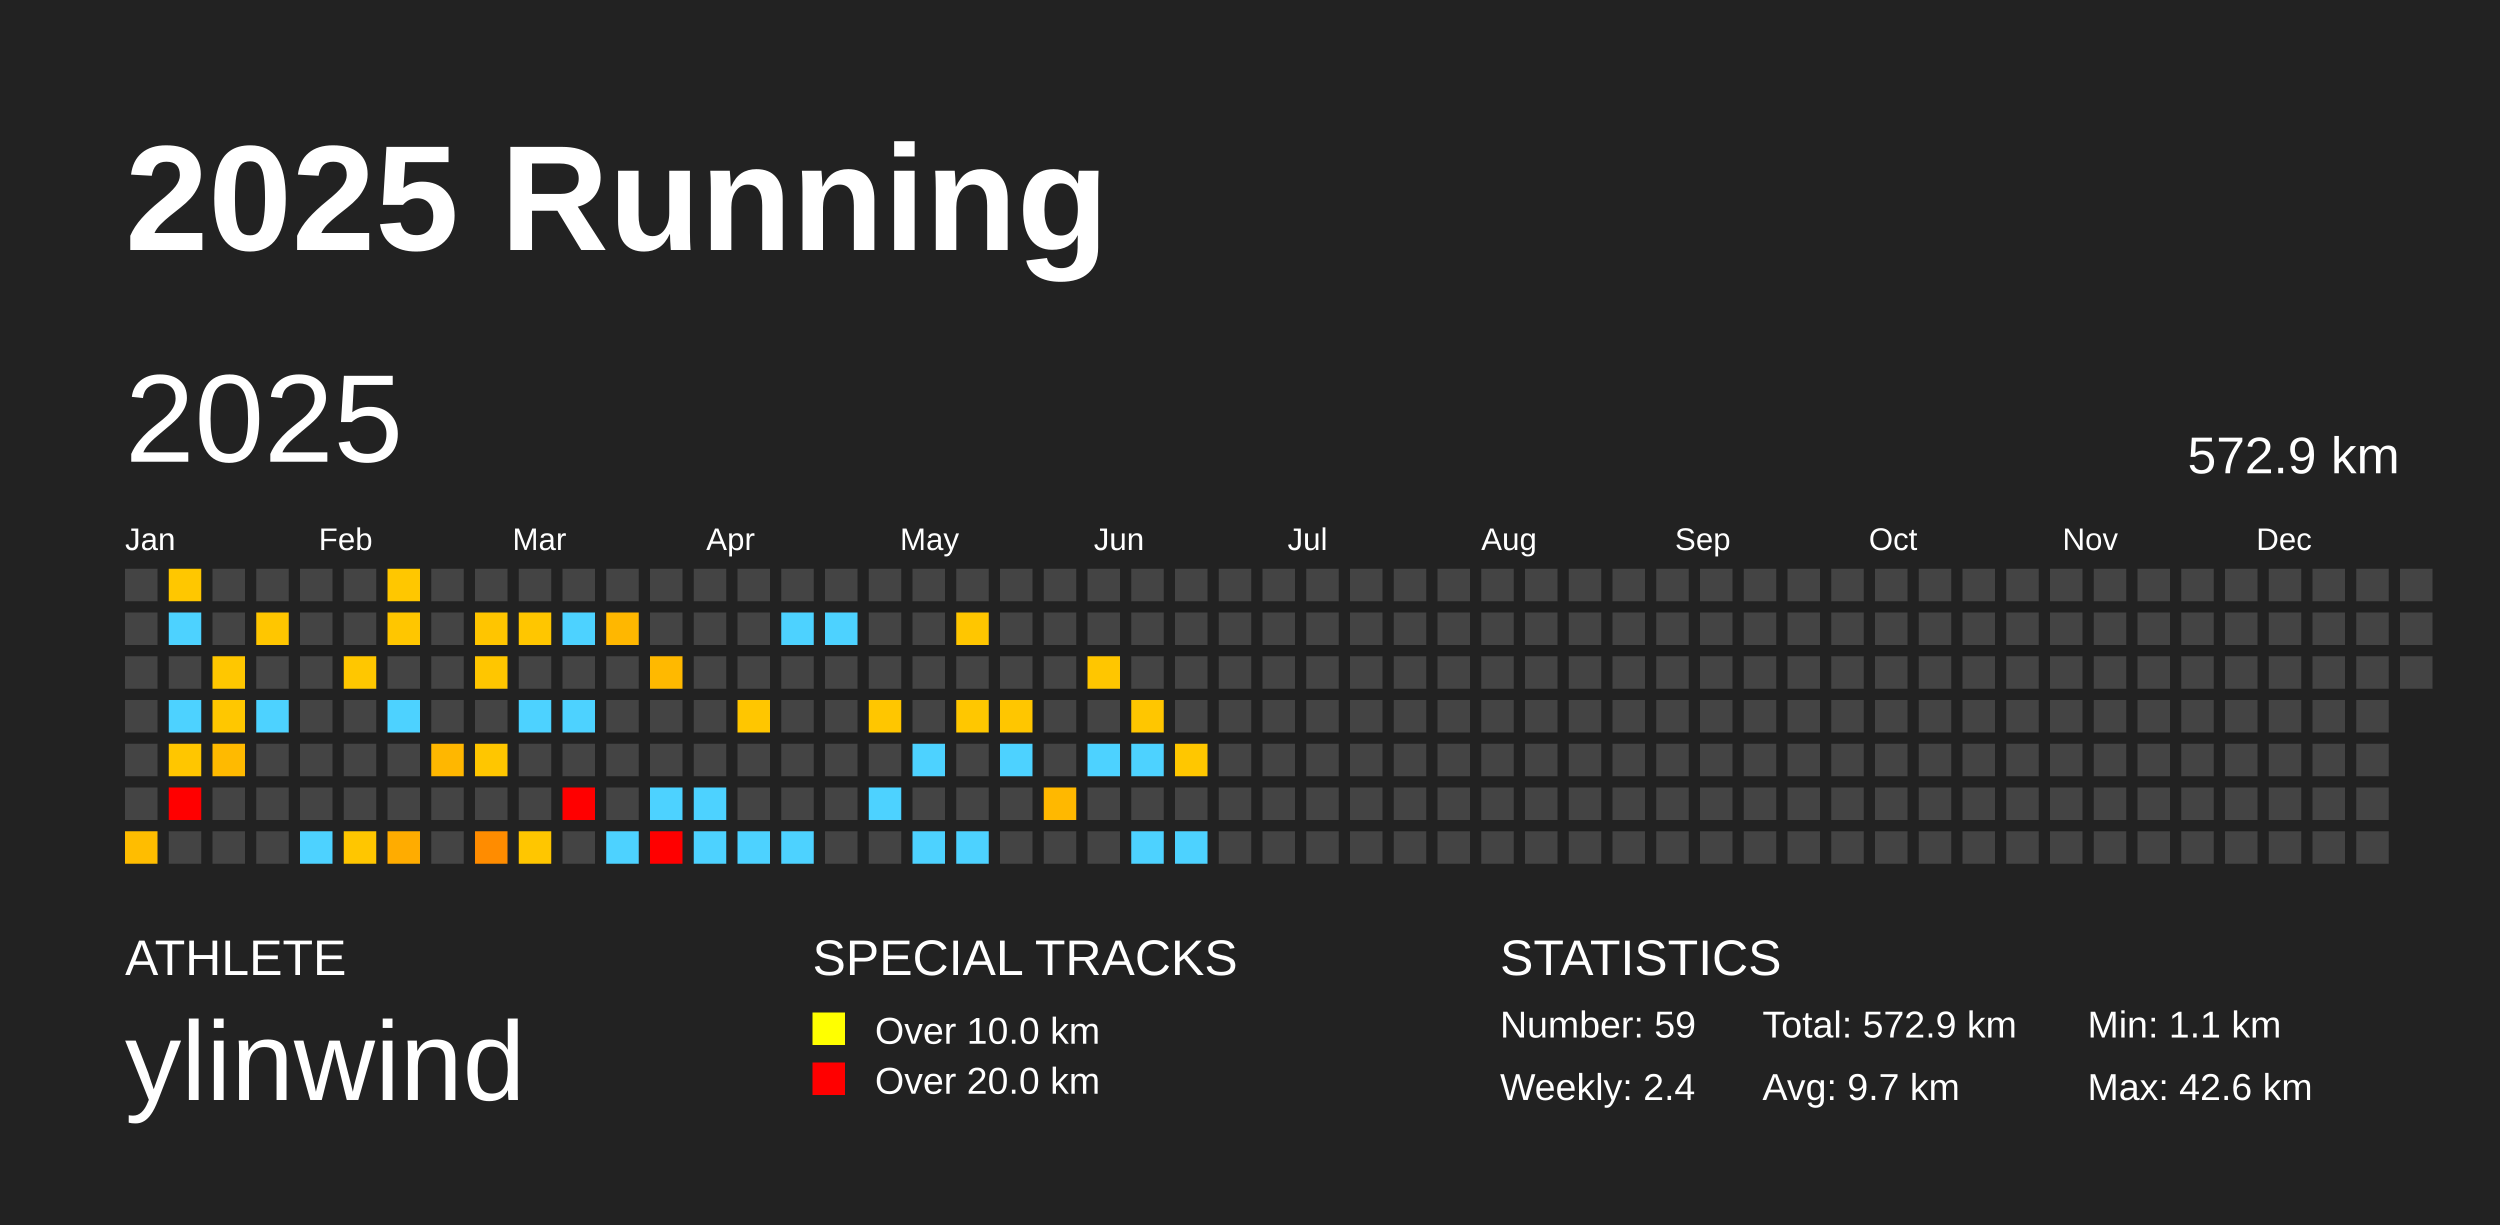
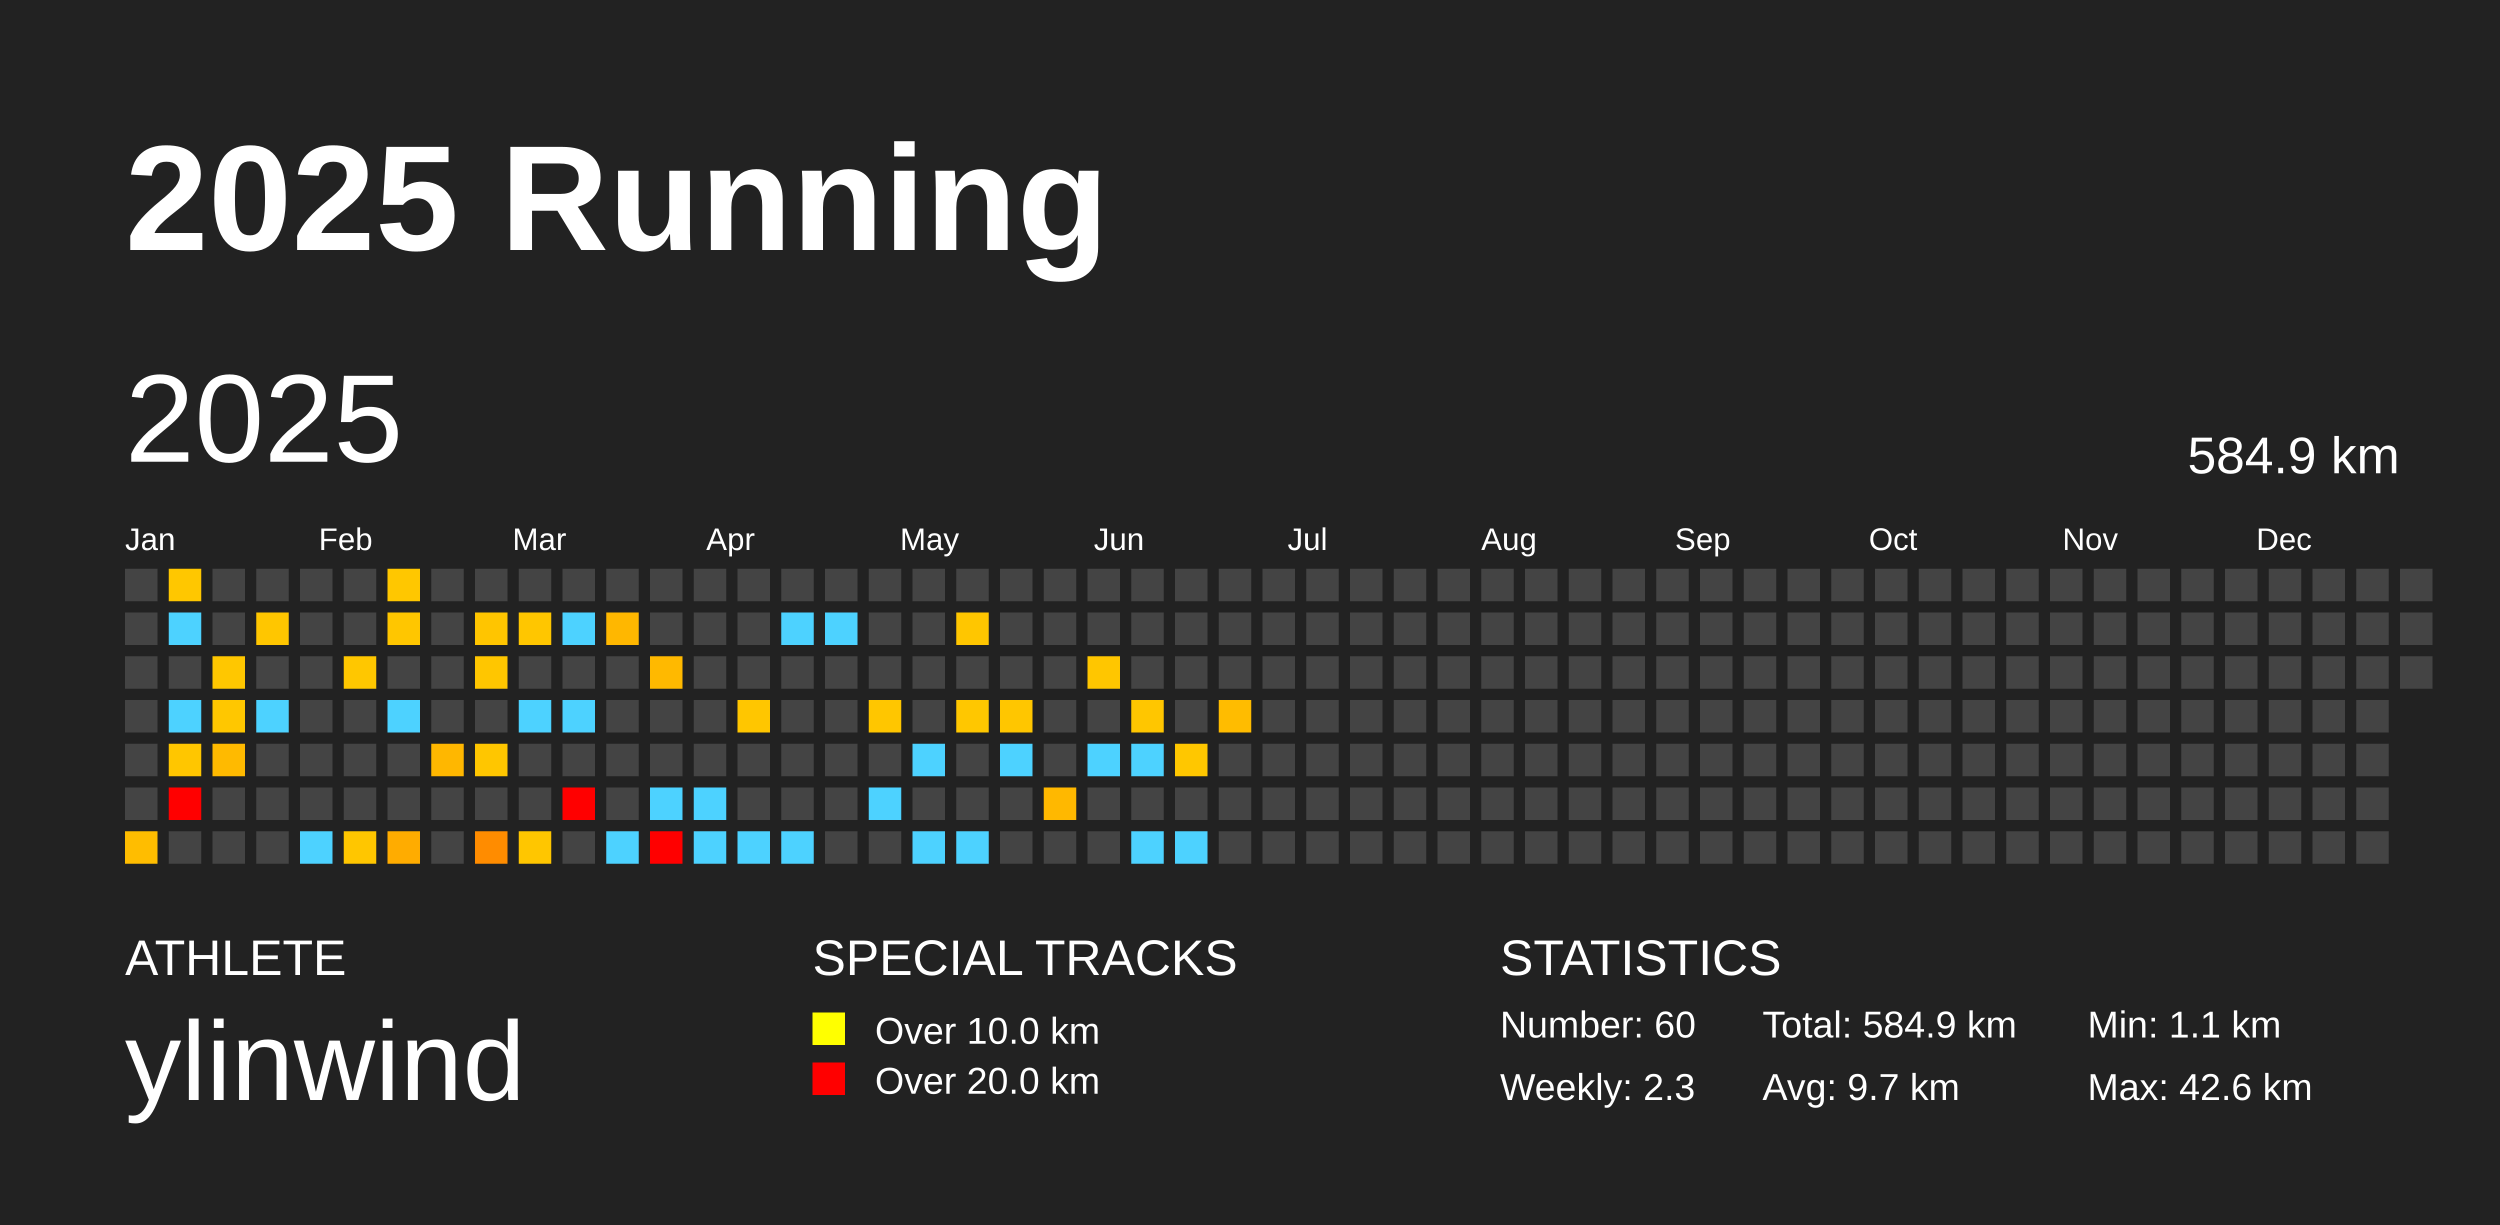
<svg xmlns="http://www.w3.org/2000/svg" baseProfile="full" height="98mm" version="1.1" viewBox="0,0,200,98" width="200mm">
  <defs />
  <rect fill="#222222" height="98" width="200" x="0" y="0" />
  <text fill="#FFFFFF" style="font-size:12px; font-family:Arial; font-weight:bold;" x="10" y="20">2025 Running</text>
  <text fill="#FFFFFF" style="font-size:4px; font-family:Arial" x="10" y="78">ATHLETE</text>
  <text fill="#FFFFFF" style="font-size:9px; font-family:Arial" x="10" y="88">ylinwind</text>
  <text fill="#FFFFFF" style="font-size:4px; font-family:Arial" x="65" y="78">SPECIAL TRACKS</text>
  <rect fill="yellow" height="2.6" width="2.6" x="65" y="81" />
  <text fill="#FFFFFF" style="font-size:3px; font-family:Arial" x="70" y="83.5">Over 10.0 km</text>
  <rect fill="red" height="2.6" width="2.6" x="65" y="85" />
  <text fill="#FFFFFF" style="font-size:3px; font-family:Arial" x="70" y="87.5">Over 20.0 km</text>
  <text fill="#FFFFFF" style="font-size:4px; font-family:Arial" x="120" y="78">STATISTICS</text>
-   <text fill="#FFFFFF" style="font-size:3px; font-family:Arial" x="120" y="83">Number: 59</text>
-   <text fill="#FFFFFF" style="font-size:3px; font-family:Arial" x="120" y="88">Weekly: 2.4</text>
-   <text fill="#FFFFFF" style="font-size:3px; font-family:Arial" x="141" y="83">Total: 572.9 km</text>
+   <text fill="#FFFFFF" style="font-size:3px; font-family:Arial" x="120" y="83">Number: 60</text>
+   <text fill="#FFFFFF" style="font-size:3px; font-family:Arial" x="120" y="88">Weekly: 2.3</text>
+   <text fill="#FFFFFF" style="font-size:3px; font-family:Arial" x="141" y="83">Total: 584.9 km</text>
  <text fill="#FFFFFF" style="font-size:3px; font-family:Arial" x="141" y="88">Avg: 9.7 km</text>
  <text fill="#FFFFFF" style="font-size:3px; font-family:Arial" x="167" y="83">Min: 1.1 km</text>
  <text fill="#FFFFFF" style="font-size:3px; font-family:Arial" x="167" y="88">Max: 42.6 km</text>
  <text dominant-baseline="hanging" fill="#FFFFFF" style="font-size:10.0px; font-family:Arial;" x="10" y="30">2025</text>
-   <text dominant-baseline="hanging" fill="#FFFFFF" style="font-size:4.125px; font-family:Arial;" x="175" y="35">572.9 km</text>
+   <text dominant-baseline="hanging" fill="#FFFFFF" style="font-size:4.125px; font-family:Arial;" x="175" y="35">584.9 km</text>
  <text fill="#FFFFFF" style="font-size:2.5px; font-family:Arial" x="10.0" y="44">Jan</text>
  <text fill="#FFFFFF" style="font-size:2.5px; font-family:Arial" x="25.5" y="44">Feb</text>
  <text fill="#FFFFFF" style="font-size:2.5px; font-family:Arial" x="41.0" y="44">Mar</text>
  <text fill="#FFFFFF" style="font-size:2.5px; font-family:Arial" x="56.5" y="44">Apr</text>
  <text fill="#FFFFFF" style="font-size:2.5px; font-family:Arial" x="72.0" y="44">May</text>
  <text fill="#FFFFFF" style="font-size:2.5px; font-family:Arial" x="87.5" y="44">Jun</text>
  <text fill="#FFFFFF" style="font-size:2.5px; font-family:Arial" x="103.0" y="44">Jul</text>
  <text fill="#FFFFFF" style="font-size:2.5px; font-family:Arial" x="118.5" y="44">Aug</text>
  <text fill="#FFFFFF" style="font-size:2.5px; font-family:Arial" x="134.0" y="44">Sep</text>
  <text fill="#FFFFFF" style="font-size:2.5px; font-family:Arial" x="149.5" y="44">Oct</text>
  <text fill="#FFFFFF" style="font-size:2.5px; font-family:Arial" x="165.0" y="44">Nov</text>
  <text fill="#FFFFFF" style="font-size:2.5px; font-family:Arial" x="180.5" y="44">Dec</text>
  <rect fill="#444444" height="2.6" width="2.6" x="10.0" y="45.5" />
  <rect fill="#444444" height="2.6" width="2.6" x="10.0" y="49.0" />
  <rect fill="#444444" height="2.6" width="2.6" x="10.0" y="52.5" />
  <rect fill="#444444" height="2.6" width="2.6" x="10.0" y="56.0" />
  <rect fill="#444444" height="2.6" width="2.6" x="10.0" y="59.5" />
  <rect fill="#444444" height="2.6" width="2.6" x="10.0" y="63.0" />
  <rect fill="#ffbd00" height="2.6" width="2.6" x="10.0" y="66.5" />
  <rect fill="#ffc700" height="2.6" width="2.6" x="13.5" y="45.5" />
  <rect fill="#4dd2ff" height="2.6" width="2.6" x="13.5" y="49.0" />
  <rect fill="#444444" height="2.6" width="2.6" x="13.5" y="52.5" />
  <rect fill="#4dd2ff" height="2.6" width="2.6" x="13.5" y="56.0" />
  <rect fill="#ffc600" height="2.6" width="2.6" x="13.5" y="59.5" />
  <rect fill="red" height="2.6" width="2.6" x="13.5" y="63.0" />
  <rect fill="#444444" height="2.6" width="2.6" x="13.5" y="66.5" />
  <rect fill="#444444" height="2.6" width="2.6" x="17.0" y="45.5" />
  <rect fill="#444444" height="2.6" width="2.6" x="17.0" y="49.0" />
  <rect fill="#ffc700" height="2.6" width="2.6" x="17.0" y="52.5" />
  <rect fill="#ffc700" height="2.6" width="2.6" x="17.0" y="56.0" />
  <rect fill="#ffba00" height="2.6" width="2.6" x="17.0" y="59.5" />
  <rect fill="#444444" height="2.6" width="2.6" x="17.0" y="63.0" />
  <rect fill="#444444" height="2.6" width="2.6" x="17.0" y="66.5" />
  <rect fill="#444444" height="2.6" width="2.6" x="20.5" y="45.5" />
  <rect fill="#ffc600" height="2.6" width="2.6" x="20.5" y="49.0" />
  <rect fill="#444444" height="2.6" width="2.6" x="20.5" y="52.5" />
  <rect fill="#4dd2ff" height="2.6" width="2.6" x="20.5" y="56.0" />
  <rect fill="#444444" height="2.6" width="2.6" x="20.5" y="59.5" />
  <rect fill="#444444" height="2.6" width="2.6" x="20.5" y="63.0" />
  <rect fill="#444444" height="2.6" width="2.6" x="20.5" y="66.5" />
  <rect fill="#444444" height="2.6" width="2.6" x="24.0" y="45.5" />
  <rect fill="#444444" height="2.6" width="2.6" x="24.0" y="49.0" />
  <rect fill="#444444" height="2.6" width="2.6" x="24.0" y="52.5" />
  <rect fill="#444444" height="2.6" width="2.6" x="24.0" y="56.0" />
  <rect fill="#444444" height="2.6" width="2.6" x="24.0" y="59.5" />
  <rect fill="#444444" height="2.6" width="2.6" x="24.0" y="63.0" />
  <rect fill="#4dd2ff" height="2.6" width="2.6" x="24.0" y="66.5" />
  <rect fill="#444444" height="2.6" width="2.6" x="27.5" y="45.5" />
  <rect fill="#444444" height="2.6" width="2.6" x="27.5" y="49.0" />
  <rect fill="#ffc700" height="2.6" width="2.6" x="27.5" y="52.5" />
  <rect fill="#444444" height="2.6" width="2.6" x="27.5" y="56.0" />
  <rect fill="#444444" height="2.6" width="2.6" x="27.5" y="59.5" />
  <rect fill="#444444" height="2.6" width="2.6" x="27.5" y="63.0" />
  <rect fill="#ffc600" height="2.6" width="2.6" x="27.5" y="66.5" />
  <rect fill="#ffc700" height="2.6" width="2.6" x="31.0" y="45.5" />
  <rect fill="#ffc600" height="2.6" width="2.6" x="31.0" y="49.0" />
  <rect fill="#444444" height="2.6" width="2.6" x="31.0" y="52.5" />
  <rect fill="#4dd2ff" height="2.6" width="2.6" x="31.0" y="56.0" />
  <rect fill="#444444" height="2.6" width="2.6" x="31.0" y="59.5" />
  <rect fill="#444444" height="2.6" width="2.6" x="31.0" y="63.0" />
  <rect fill="#ffac00" height="2.6" width="2.6" x="31.0" y="66.5" />
  <rect fill="#444444" height="2.6" width="2.6" x="34.5" y="45.5" />
  <rect fill="#444444" height="2.6" width="2.6" x="34.5" y="49.0" />
  <rect fill="#444444" height="2.6" width="2.6" x="34.5" y="52.5" />
  <rect fill="#444444" height="2.6" width="2.6" x="34.5" y="56.0" />
  <rect fill="#ffb700" height="2.6" width="2.6" x="34.5" y="59.5" />
  <rect fill="#444444" height="2.6" width="2.6" x="34.5" y="63.0" />
  <rect fill="#444444" height="2.6" width="2.6" x="34.5" y="66.5" />
  <rect fill="#444444" height="2.6" width="2.6" x="38.0" y="45.5" />
  <rect fill="#ffc500" height="2.6" width="2.6" x="38.0" y="49.0" />
  <rect fill="#ffc600" height="2.6" width="2.6" x="38.0" y="52.5" />
  <rect fill="#444444" height="2.6" width="2.6" x="38.0" y="56.0" />
  <rect fill="#ffc600" height="2.6" width="2.6" x="38.0" y="59.5" />
  <rect fill="#444444" height="2.6" width="2.6" x="38.0" y="63.0" />
  <rect fill="#ff8c00" height="2.6" width="2.6" x="38.0" y="66.5" />
  <rect fill="#444444" height="2.6" width="2.6" x="41.5" y="45.5" />
  <rect fill="#ffc600" height="2.6" width="2.6" x="41.5" y="49.0" />
  <rect fill="#444444" height="2.6" width="2.6" x="41.5" y="52.5" />
  <rect fill="#4dd2ff" height="2.6" width="2.6" x="41.5" y="56.0" />
  <rect fill="#444444" height="2.6" width="2.6" x="41.5" y="59.5" />
  <rect fill="#444444" height="2.6" width="2.6" x="41.5" y="63.0" />
  <rect fill="#ffc600" height="2.6" width="2.6" x="41.5" y="66.5" />
  <rect fill="#444444" height="2.6" width="2.6" x="45.0" y="45.5" />
  <rect fill="#4dd2ff" height="2.6" width="2.6" x="45.0" y="49.0" />
  <rect fill="#444444" height="2.6" width="2.6" x="45.0" y="52.5" />
  <rect fill="#4dd2ff" height="2.6" width="2.6" x="45.0" y="56.0" />
  <rect fill="#444444" height="2.6" width="2.6" x="45.0" y="59.5" />
  <rect fill="red" height="2.6" width="2.6" x="45.0" y="63.0" />
  <rect fill="#444444" height="2.6" width="2.6" x="45.0" y="66.5" />
  <rect fill="#444444" height="2.6" width="2.6" x="48.5" y="45.5" />
  <rect fill="#ffb700" height="2.6" width="2.6" x="48.5" y="49.0" />
  <rect fill="#444444" height="2.6" width="2.6" x="48.5" y="52.5" />
  <rect fill="#444444" height="2.6" width="2.6" x="48.5" y="56.0" />
  <rect fill="#444444" height="2.6" width="2.6" x="48.5" y="59.5" />
  <rect fill="#444444" height="2.6" width="2.6" x="48.5" y="63.0" />
  <rect fill="#4dd2ff" height="2.6" width="2.6" x="48.5" y="66.5" />
  <rect fill="#444444" height="2.6" width="2.6" x="52.0" y="45.5" />
  <rect fill="#444444" height="2.6" width="2.6" x="52.0" y="49.0" />
  <rect fill="#ffb900" height="2.6" width="2.6" x="52.0" y="52.5" />
  <rect fill="#444444" height="2.6" width="2.6" x="52.0" y="56.0" />
  <rect fill="#444444" height="2.6" width="2.6" x="52.0" y="59.5" />
  <rect fill="#4dd2ff" height="2.6" width="2.6" x="52.0" y="63.0" />
  <rect fill="red" height="2.6" width="2.6" x="52.0" y="66.5" />
  <rect fill="#444444" height="2.6" width="2.6" x="55.5" y="45.5" />
  <rect fill="#444444" height="2.6" width="2.6" x="55.5" y="49.0" />
  <rect fill="#444444" height="2.6" width="2.6" x="55.5" y="52.5" />
  <rect fill="#444444" height="2.6" width="2.6" x="55.5" y="56.0" />
  <rect fill="#444444" height="2.6" width="2.6" x="55.5" y="59.5" />
  <rect fill="#4dd2ff" height="2.6" width="2.6" x="55.5" y="63.0" />
  <rect fill="#4dd2ff" height="2.6" width="2.6" x="55.5" y="66.5" />
  <rect fill="#444444" height="2.6" width="2.6" x="59.0" y="45.5" />
  <rect fill="#444444" height="2.6" width="2.6" x="59.0" y="49.0" />
  <rect fill="#444444" height="2.6" width="2.6" x="59.0" y="52.5" />
  <rect fill="#ffc600" height="2.6" width="2.6" x="59.0" y="56.0" />
  <rect fill="#444444" height="2.6" width="2.6" x="59.0" y="59.5" />
  <rect fill="#444444" height="2.6" width="2.6" x="59.0" y="63.0" />
  <rect fill="#4dd2ff" height="2.6" width="2.6" x="59.0" y="66.5" />
  <rect fill="#444444" height="2.6" width="2.6" x="62.5" y="45.5" />
  <rect fill="#4dd2ff" height="2.6" width="2.6" x="62.5" y="49.0" />
  <rect fill="#444444" height="2.6" width="2.6" x="62.5" y="52.5" />
  <rect fill="#444444" height="2.6" width="2.6" x="62.5" y="56.0" />
  <rect fill="#444444" height="2.6" width="2.6" x="62.5" y="59.5" />
  <rect fill="#444444" height="2.6" width="2.6" x="62.5" y="63.0" />
  <rect fill="#4dd2ff" height="2.6" width="2.6" x="62.5" y="66.5" />
  <rect fill="#444444" height="2.6" width="2.6" x="66.0" y="45.5" />
  <rect fill="#4dd2ff" height="2.6" width="2.6" x="66.0" y="49.0" />
  <rect fill="#444444" height="2.6" width="2.6" x="66.0" y="52.5" />
  <rect fill="#444444" height="2.6" width="2.6" x="66.0" y="56.0" />
  <rect fill="#444444" height="2.6" width="2.6" x="66.0" y="59.5" />
  <rect fill="#444444" height="2.6" width="2.6" x="66.0" y="63.0" />
  <rect fill="#444444" height="2.6" width="2.6" x="66.0" y="66.5" />
  <rect fill="#444444" height="2.6" width="2.6" x="69.5" y="45.5" />
  <rect fill="#444444" height="2.6" width="2.6" x="69.5" y="49.0" />
  <rect fill="#444444" height="2.6" width="2.6" x="69.5" y="52.5" />
  <rect fill="#ffc600" height="2.6" width="2.6" x="69.5" y="56.0" />
  <rect fill="#444444" height="2.6" width="2.6" x="69.5" y="59.5" />
  <rect fill="#4dd2ff" height="2.6" width="2.6" x="69.5" y="63.0" />
  <rect fill="#444444" height="2.6" width="2.6" x="69.5" y="66.5" />
  <rect fill="#444444" height="2.6" width="2.6" x="73.0" y="45.5" />
  <rect fill="#444444" height="2.6" width="2.6" x="73.0" y="49.0" />
  <rect fill="#444444" height="2.6" width="2.6" x="73.0" y="52.5" />
  <rect fill="#444444" height="2.6" width="2.6" x="73.0" y="56.0" />
  <rect fill="#4dd2ff" height="2.6" width="2.6" x="73.0" y="59.5" />
  <rect fill="#444444" height="2.6" width="2.6" x="73.0" y="63.0" />
  <rect fill="#4dd2ff" height="2.6" width="2.6" x="73.0" y="66.5" />
  <rect fill="#444444" height="2.6" width="2.6" x="76.5" y="45.5" />
  <rect fill="#ffc600" height="2.6" width="2.6" x="76.5" y="49.0" />
  <rect fill="#444444" height="2.6" width="2.6" x="76.5" y="52.5" />
  <rect fill="#ffc700" height="2.6" width="2.6" x="76.5" y="56.0" />
  <rect fill="#444444" height="2.6" width="2.6" x="76.5" y="59.5" />
  <rect fill="#444444" height="2.6" width="2.6" x="76.5" y="63.0" />
  <rect fill="#4dd2ff" height="2.6" width="2.6" x="76.5" y="66.5" />
  <rect fill="#444444" height="2.6" width="2.6" x="80.0" y="45.5" />
  <rect fill="#444444" height="2.6" width="2.6" x="80.0" y="49.0" />
  <rect fill="#444444" height="2.6" width="2.6" x="80.0" y="52.5" />
  <rect fill="#ffc600" height="2.6" width="2.6" x="80.0" y="56.0" />
  <rect fill="#4dd2ff" height="2.6" width="2.6" x="80.0" y="59.5" />
  <rect fill="#444444" height="2.6" width="2.6" x="80.0" y="63.0" />
  <rect fill="#444444" height="2.6" width="2.6" x="80.0" y="66.5" />
  <rect fill="#444444" height="2.6" width="2.6" x="83.5" y="45.5" />
  <rect fill="#444444" height="2.6" width="2.6" x="83.5" y="49.0" />
  <rect fill="#444444" height="2.6" width="2.6" x="83.5" y="52.5" />
  <rect fill="#444444" height="2.6" width="2.6" x="83.5" y="56.0" />
  <rect fill="#444444" height="2.6" width="2.6" x="83.5" y="59.5" />
  <rect fill="#ffb800" height="2.6" width="2.6" x="83.5" y="63.0" />
  <rect fill="#444444" height="2.6" width="2.6" x="83.5" y="66.5" />
  <rect fill="#444444" height="2.6" width="2.6" x="87.0" y="45.5" />
  <rect fill="#444444" height="2.6" width="2.6" x="87.0" y="49.0" />
  <rect fill="#ffc600" height="2.6" width="2.6" x="87.0" y="52.5" />
  <rect fill="#444444" height="2.6" width="2.6" x="87.0" y="56.0" />
  <rect fill="#4dd2ff" height="2.6" width="2.6" x="87.0" y="59.5" />
  <rect fill="#444444" height="2.6" width="2.6" x="87.0" y="63.0" />
  <rect fill="#444444" height="2.6" width="2.6" x="87.0" y="66.5" />
  <rect fill="#444444" height="2.6" width="2.6" x="90.5" y="45.5" />
  <rect fill="#444444" height="2.6" width="2.6" x="90.5" y="49.0" />
  <rect fill="#444444" height="2.6" width="2.6" x="90.5" y="52.5" />
  <rect fill="#ffc600" height="2.6" width="2.6" x="90.5" y="56.0" />
  <rect fill="#4dd2ff" height="2.6" width="2.6" x="90.5" y="59.5" />
  <rect fill="#444444" height="2.6" width="2.6" x="90.5" y="63.0" />
  <rect fill="#4dd2ff" height="2.6" width="2.6" x="90.5" y="66.5" />
  <rect fill="#444444" height="2.6" width="2.6" x="94.0" y="45.5" />
  <rect fill="#444444" height="2.6" width="2.6" x="94.0" y="49.0" />
  <rect fill="#444444" height="2.6" width="2.6" x="94.0" y="52.5" />
  <rect fill="#444444" height="2.6" width="2.6" x="94.0" y="56.0" />
  <rect fill="#ffc700" height="2.6" width="2.6" x="94.0" y="59.5" />
  <rect fill="#444444" height="2.6" width="2.6" x="94.0" y="63.0" />
  <rect fill="#4dd2ff" height="2.6" width="2.6" x="94.0" y="66.5" />
  <rect fill="#444444" height="2.6" width="2.6" x="97.5" y="45.5" />
  <rect fill="#444444" height="2.6" width="2.6" x="97.5" y="49.0" />
  <rect fill="#444444" height="2.6" width="2.6" x="97.5" y="52.5" />
-   <rect fill="#444444" height="2.6" width="2.6" x="97.5" y="56.0" />
+   <rect fill="#ffbc00" height="2.6" width="2.6" x="97.5" y="56.0" />
  <rect fill="#444444" height="2.6" width="2.6" x="97.5" y="59.5" />
  <rect fill="#444444" height="2.6" width="2.6" x="97.5" y="63.0" />
  <rect fill="#444444" height="2.6" width="2.6" x="97.5" y="66.5" />
  <rect fill="#444444" height="2.6" width="2.6" x="101.0" y="45.5" />
  <rect fill="#444444" height="2.6" width="2.6" x="101.0" y="49.0" />
  <rect fill="#444444" height="2.6" width="2.6" x="101.0" y="52.5" />
  <rect fill="#444444" height="2.6" width="2.6" x="101.0" y="56.0" />
  <rect fill="#444444" height="2.6" width="2.6" x="101.0" y="59.5" />
  <rect fill="#444444" height="2.6" width="2.6" x="101.0" y="63.0" />
  <rect fill="#444444" height="2.6" width="2.6" x="101.0" y="66.5" />
  <rect fill="#444444" height="2.6" width="2.6" x="104.5" y="45.5" />
  <rect fill="#444444" height="2.6" width="2.6" x="104.5" y="49.0" />
  <rect fill="#444444" height="2.6" width="2.6" x="104.5" y="52.5" />
  <rect fill="#444444" height="2.6" width="2.6" x="104.5" y="56.0" />
  <rect fill="#444444" height="2.6" width="2.6" x="104.5" y="59.5" />
  <rect fill="#444444" height="2.6" width="2.6" x="104.5" y="63.0" />
  <rect fill="#444444" height="2.6" width="2.6" x="104.5" y="66.5" />
  <rect fill="#444444" height="2.6" width="2.6" x="108.0" y="45.5" />
  <rect fill="#444444" height="2.6" width="2.6" x="108.0" y="49.0" />
  <rect fill="#444444" height="2.6" width="2.6" x="108.0" y="52.5" />
  <rect fill="#444444" height="2.6" width="2.6" x="108.0" y="56.0" />
  <rect fill="#444444" height="2.6" width="2.6" x="108.0" y="59.5" />
  <rect fill="#444444" height="2.6" width="2.6" x="108.0" y="63.0" />
  <rect fill="#444444" height="2.6" width="2.6" x="108.0" y="66.5" />
  <rect fill="#444444" height="2.6" width="2.6" x="111.5" y="45.5" />
  <rect fill="#444444" height="2.6" width="2.6" x="111.5" y="49.0" />
  <rect fill="#444444" height="2.6" width="2.6" x="111.5" y="52.5" />
  <rect fill="#444444" height="2.6" width="2.6" x="111.5" y="56.0" />
  <rect fill="#444444" height="2.6" width="2.6" x="111.5" y="59.5" />
  <rect fill="#444444" height="2.6" width="2.6" x="111.5" y="63.0" />
  <rect fill="#444444" height="2.6" width="2.6" x="111.5" y="66.5" />
  <rect fill="#444444" height="2.6" width="2.6" x="115.0" y="45.5" />
  <rect fill="#444444" height="2.6" width="2.6" x="115.0" y="49.0" />
  <rect fill="#444444" height="2.6" width="2.6" x="115.0" y="52.5" />
  <rect fill="#444444" height="2.6" width="2.6" x="115.0" y="56.0" />
  <rect fill="#444444" height="2.6" width="2.6" x="115.0" y="59.5" />
  <rect fill="#444444" height="2.6" width="2.6" x="115.0" y="63.0" />
  <rect fill="#444444" height="2.6" width="2.6" x="115.0" y="66.5" />
  <rect fill="#444444" height="2.6" width="2.6" x="118.5" y="45.5" />
  <rect fill="#444444" height="2.6" width="2.6" x="118.5" y="49.0" />
  <rect fill="#444444" height="2.6" width="2.6" x="118.5" y="52.5" />
  <rect fill="#444444" height="2.6" width="2.6" x="118.5" y="56.0" />
  <rect fill="#444444" height="2.6" width="2.6" x="118.5" y="59.5" />
  <rect fill="#444444" height="2.6" width="2.6" x="118.5" y="63.0" />
  <rect fill="#444444" height="2.6" width="2.6" x="118.5" y="66.5" />
  <rect fill="#444444" height="2.6" width="2.6" x="122.0" y="45.5" />
  <rect fill="#444444" height="2.6" width="2.6" x="122.0" y="49.0" />
  <rect fill="#444444" height="2.6" width="2.6" x="122.0" y="52.5" />
  <rect fill="#444444" height="2.6" width="2.6" x="122.0" y="56.0" />
  <rect fill="#444444" height="2.6" width="2.6" x="122.0" y="59.5" />
  <rect fill="#444444" height="2.6" width="2.6" x="122.0" y="63.0" />
  <rect fill="#444444" height="2.6" width="2.6" x="122.0" y="66.5" />
  <rect fill="#444444" height="2.6" width="2.6" x="125.5" y="45.5" />
  <rect fill="#444444" height="2.6" width="2.6" x="125.5" y="49.0" />
  <rect fill="#444444" height="2.6" width="2.6" x="125.5" y="52.5" />
  <rect fill="#444444" height="2.6" width="2.6" x="125.5" y="56.0" />
  <rect fill="#444444" height="2.6" width="2.6" x="125.5" y="59.5" />
  <rect fill="#444444" height="2.6" width="2.6" x="125.5" y="63.0" />
  <rect fill="#444444" height="2.6" width="2.6" x="125.5" y="66.5" />
  <rect fill="#444444" height="2.6" width="2.6" x="129.0" y="45.5" />
  <rect fill="#444444" height="2.6" width="2.6" x="129.0" y="49.0" />
  <rect fill="#444444" height="2.6" width="2.6" x="129.0" y="52.5" />
  <rect fill="#444444" height="2.6" width="2.6" x="129.0" y="56.0" />
  <rect fill="#444444" height="2.6" width="2.6" x="129.0" y="59.5" />
  <rect fill="#444444" height="2.6" width="2.6" x="129.0" y="63.0" />
  <rect fill="#444444" height="2.6" width="2.6" x="129.0" y="66.5" />
  <rect fill="#444444" height="2.6" width="2.6" x="132.5" y="45.5" />
  <rect fill="#444444" height="2.6" width="2.6" x="132.5" y="49.0" />
  <rect fill="#444444" height="2.6" width="2.6" x="132.5" y="52.5" />
  <rect fill="#444444" height="2.6" width="2.6" x="132.5" y="56.0" />
  <rect fill="#444444" height="2.6" width="2.6" x="132.5" y="59.5" />
  <rect fill="#444444" height="2.6" width="2.6" x="132.5" y="63.0" />
  <rect fill="#444444" height="2.6" width="2.6" x="132.5" y="66.5" />
  <rect fill="#444444" height="2.6" width="2.6" x="136.0" y="45.5" />
  <rect fill="#444444" height="2.6" width="2.6" x="136.0" y="49.0" />
  <rect fill="#444444" height="2.6" width="2.6" x="136.0" y="52.5" />
  <rect fill="#444444" height="2.6" width="2.6" x="136.0" y="56.0" />
  <rect fill="#444444" height="2.6" width="2.6" x="136.0" y="59.5" />
  <rect fill="#444444" height="2.6" width="2.6" x="136.0" y="63.0" />
  <rect fill="#444444" height="2.6" width="2.6" x="136.0" y="66.5" />
  <rect fill="#444444" height="2.6" width="2.6" x="139.5" y="45.5" />
  <rect fill="#444444" height="2.6" width="2.6" x="139.5" y="49.0" />
  <rect fill="#444444" height="2.6" width="2.6" x="139.5" y="52.5" />
  <rect fill="#444444" height="2.6" width="2.6" x="139.5" y="56.0" />
  <rect fill="#444444" height="2.6" width="2.6" x="139.5" y="59.5" />
  <rect fill="#444444" height="2.6" width="2.6" x="139.5" y="63.0" />
  <rect fill="#444444" height="2.6" width="2.6" x="139.5" y="66.5" />
  <rect fill="#444444" height="2.6" width="2.6" x="143.0" y="45.5" />
  <rect fill="#444444" height="2.6" width="2.6" x="143.0" y="49.0" />
  <rect fill="#444444" height="2.6" width="2.6" x="143.0" y="52.5" />
  <rect fill="#444444" height="2.6" width="2.6" x="143.0" y="56.0" />
  <rect fill="#444444" height="2.6" width="2.6" x="143.0" y="59.5" />
  <rect fill="#444444" height="2.6" width="2.6" x="143.0" y="63.0" />
  <rect fill="#444444" height="2.6" width="2.6" x="143.0" y="66.5" />
  <rect fill="#444444" height="2.6" width="2.6" x="146.5" y="45.5" />
  <rect fill="#444444" height="2.6" width="2.6" x="146.5" y="49.0" />
  <rect fill="#444444" height="2.6" width="2.6" x="146.5" y="52.5" />
  <rect fill="#444444" height="2.6" width="2.6" x="146.5" y="56.0" />
  <rect fill="#444444" height="2.6" width="2.6" x="146.5" y="59.5" />
  <rect fill="#444444" height="2.6" width="2.6" x="146.5" y="63.0" />
  <rect fill="#444444" height="2.6" width="2.6" x="146.5" y="66.5" />
  <rect fill="#444444" height="2.6" width="2.6" x="150.0" y="45.5" />
  <rect fill="#444444" height="2.6" width="2.6" x="150.0" y="49.0" />
  <rect fill="#444444" height="2.6" width="2.6" x="150.0" y="52.5" />
  <rect fill="#444444" height="2.6" width="2.6" x="150.0" y="56.0" />
  <rect fill="#444444" height="2.6" width="2.6" x="150.0" y="59.5" />
  <rect fill="#444444" height="2.6" width="2.6" x="150.0" y="63.0" />
  <rect fill="#444444" height="2.6" width="2.6" x="150.0" y="66.5" />
  <rect fill="#444444" height="2.6" width="2.6" x="153.5" y="45.5" />
  <rect fill="#444444" height="2.6" width="2.6" x="153.5" y="49.0" />
  <rect fill="#444444" height="2.6" width="2.6" x="153.5" y="52.5" />
  <rect fill="#444444" height="2.6" width="2.6" x="153.5" y="56.0" />
  <rect fill="#444444" height="2.6" width="2.6" x="153.5" y="59.5" />
  <rect fill="#444444" height="2.6" width="2.6" x="153.5" y="63.0" />
  <rect fill="#444444" height="2.6" width="2.6" x="153.5" y="66.5" />
  <rect fill="#444444" height="2.6" width="2.6" x="157.0" y="45.5" />
  <rect fill="#444444" height="2.6" width="2.6" x="157.0" y="49.0" />
  <rect fill="#444444" height="2.6" width="2.6" x="157.0" y="52.5" />
  <rect fill="#444444" height="2.6" width="2.6" x="157.0" y="56.0" />
  <rect fill="#444444" height="2.6" width="2.6" x="157.0" y="59.5" />
  <rect fill="#444444" height="2.6" width="2.6" x="157.0" y="63.0" />
  <rect fill="#444444" height="2.6" width="2.6" x="157.0" y="66.5" />
  <rect fill="#444444" height="2.6" width="2.6" x="160.5" y="45.5" />
  <rect fill="#444444" height="2.6" width="2.6" x="160.5" y="49.0" />
  <rect fill="#444444" height="2.6" width="2.6" x="160.5" y="52.5" />
  <rect fill="#444444" height="2.6" width="2.6" x="160.5" y="56.0" />
  <rect fill="#444444" height="2.6" width="2.6" x="160.5" y="59.5" />
  <rect fill="#444444" height="2.6" width="2.6" x="160.5" y="63.0" />
  <rect fill="#444444" height="2.6" width="2.6" x="160.5" y="66.5" />
  <rect fill="#444444" height="2.6" width="2.6" x="164.0" y="45.5" />
  <rect fill="#444444" height="2.6" width="2.6" x="164.0" y="49.0" />
  <rect fill="#444444" height="2.6" width="2.6" x="164.0" y="52.5" />
  <rect fill="#444444" height="2.6" width="2.6" x="164.0" y="56.0" />
  <rect fill="#444444" height="2.6" width="2.6" x="164.0" y="59.5" />
  <rect fill="#444444" height="2.6" width="2.6" x="164.0" y="63.0" />
  <rect fill="#444444" height="2.6" width="2.6" x="164.0" y="66.5" />
  <rect fill="#444444" height="2.6" width="2.6" x="167.5" y="45.5" />
  <rect fill="#444444" height="2.6" width="2.6" x="167.5" y="49.0" />
  <rect fill="#444444" height="2.6" width="2.6" x="167.5" y="52.5" />
  <rect fill="#444444" height="2.6" width="2.6" x="167.5" y="56.0" />
  <rect fill="#444444" height="2.6" width="2.6" x="167.5" y="59.5" />
  <rect fill="#444444" height="2.6" width="2.6" x="167.5" y="63.0" />
  <rect fill="#444444" height="2.6" width="2.6" x="167.5" y="66.5" />
  <rect fill="#444444" height="2.6" width="2.6" x="171.0" y="45.5" />
  <rect fill="#444444" height="2.6" width="2.6" x="171.0" y="49.0" />
  <rect fill="#444444" height="2.6" width="2.6" x="171.0" y="52.5" />
  <rect fill="#444444" height="2.6" width="2.6" x="171.0" y="56.0" />
  <rect fill="#444444" height="2.6" width="2.6" x="171.0" y="59.5" />
  <rect fill="#444444" height="2.6" width="2.6" x="171.0" y="63.0" />
  <rect fill="#444444" height="2.6" width="2.6" x="171.0" y="66.5" />
  <rect fill="#444444" height="2.6" width="2.6" x="174.5" y="45.5" />
  <rect fill="#444444" height="2.6" width="2.6" x="174.5" y="49.0" />
  <rect fill="#444444" height="2.6" width="2.6" x="174.5" y="52.5" />
  <rect fill="#444444" height="2.6" width="2.6" x="174.5" y="56.0" />
  <rect fill="#444444" height="2.6" width="2.6" x="174.5" y="59.5" />
  <rect fill="#444444" height="2.6" width="2.6" x="174.5" y="63.0" />
  <rect fill="#444444" height="2.6" width="2.6" x="174.5" y="66.5" />
  <rect fill="#444444" height="2.6" width="2.6" x="178.0" y="45.5" />
  <rect fill="#444444" height="2.6" width="2.6" x="178.0" y="49.0" />
  <rect fill="#444444" height="2.6" width="2.6" x="178.0" y="52.5" />
  <rect fill="#444444" height="2.6" width="2.6" x="178.0" y="56.0" />
  <rect fill="#444444" height="2.6" width="2.6" x="178.0" y="59.5" />
  <rect fill="#444444" height="2.6" width="2.6" x="178.0" y="63.0" />
  <rect fill="#444444" height="2.6" width="2.6" x="178.0" y="66.5" />
  <rect fill="#444444" height="2.6" width="2.6" x="181.5" y="45.5" />
  <rect fill="#444444" height="2.6" width="2.6" x="181.5" y="49.0" />
  <rect fill="#444444" height="2.6" width="2.6" x="181.5" y="52.5" />
  <rect fill="#444444" height="2.6" width="2.6" x="181.5" y="56.0" />
  <rect fill="#444444" height="2.6" width="2.6" x="181.5" y="59.5" />
  <rect fill="#444444" height="2.6" width="2.6" x="181.5" y="63.0" />
  <rect fill="#444444" height="2.6" width="2.6" x="181.5" y="66.5" />
  <rect fill="#444444" height="2.6" width="2.6" x="185.0" y="45.5" />
  <rect fill="#444444" height="2.6" width="2.6" x="185.0" y="49.0" />
  <rect fill="#444444" height="2.6" width="2.6" x="185.0" y="52.5" />
  <rect fill="#444444" height="2.6" width="2.6" x="185.0" y="56.0" />
  <rect fill="#444444" height="2.6" width="2.6" x="185.0" y="59.5" />
  <rect fill="#444444" height="2.6" width="2.6" x="185.0" y="63.0" />
  <rect fill="#444444" height="2.6" width="2.6" x="185.0" y="66.5" />
  <rect fill="#444444" height="2.6" width="2.6" x="188.5" y="45.5" />
  <rect fill="#444444" height="2.6" width="2.6" x="188.5" y="49.0" />
  <rect fill="#444444" height="2.6" width="2.6" x="188.5" y="52.5" />
  <rect fill="#444444" height="2.6" width="2.6" x="188.5" y="56.0" />
  <rect fill="#444444" height="2.6" width="2.6" x="188.5" y="59.5" />
  <rect fill="#444444" height="2.6" width="2.6" x="188.5" y="63.0" />
  <rect fill="#444444" height="2.6" width="2.6" x="188.5" y="66.5" />
  <rect fill="#444444" height="2.6" width="2.6" x="192.0" y="45.5" />
  <rect fill="#444444" height="2.6" width="2.6" x="192.0" y="49.0" />
  <rect fill="#444444" height="2.6" width="2.6" x="192.0" y="52.5" />
</svg>
